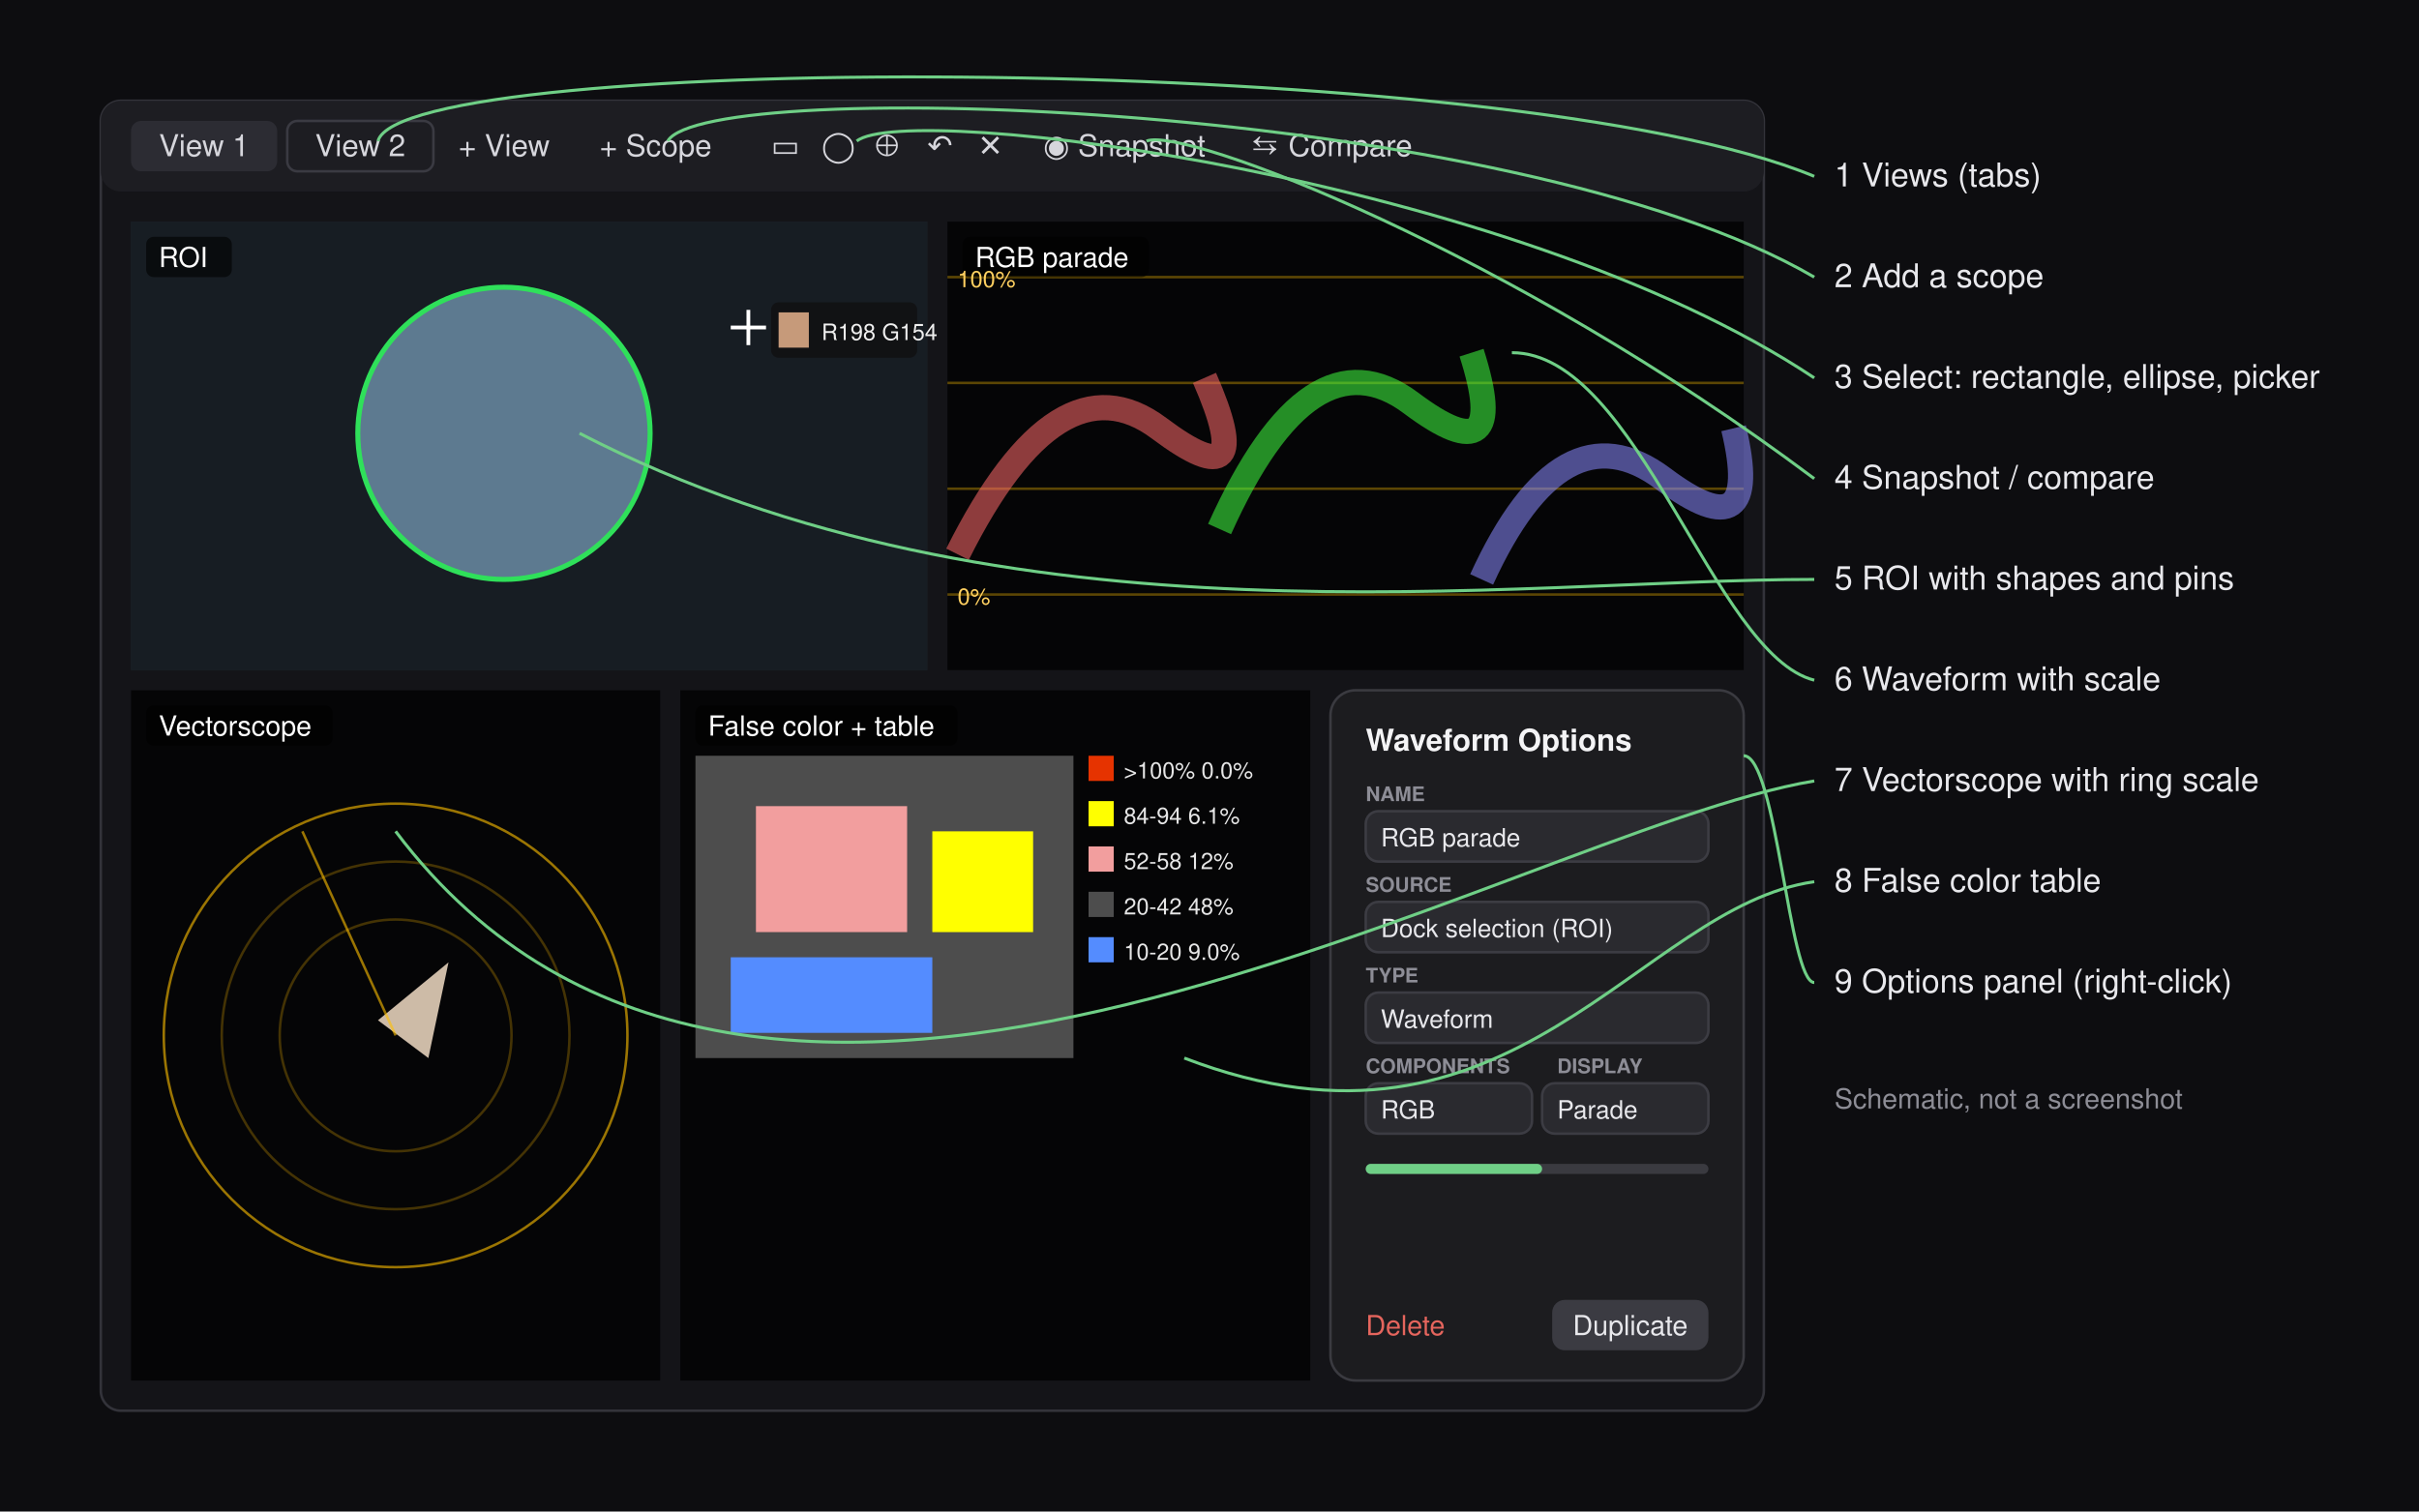
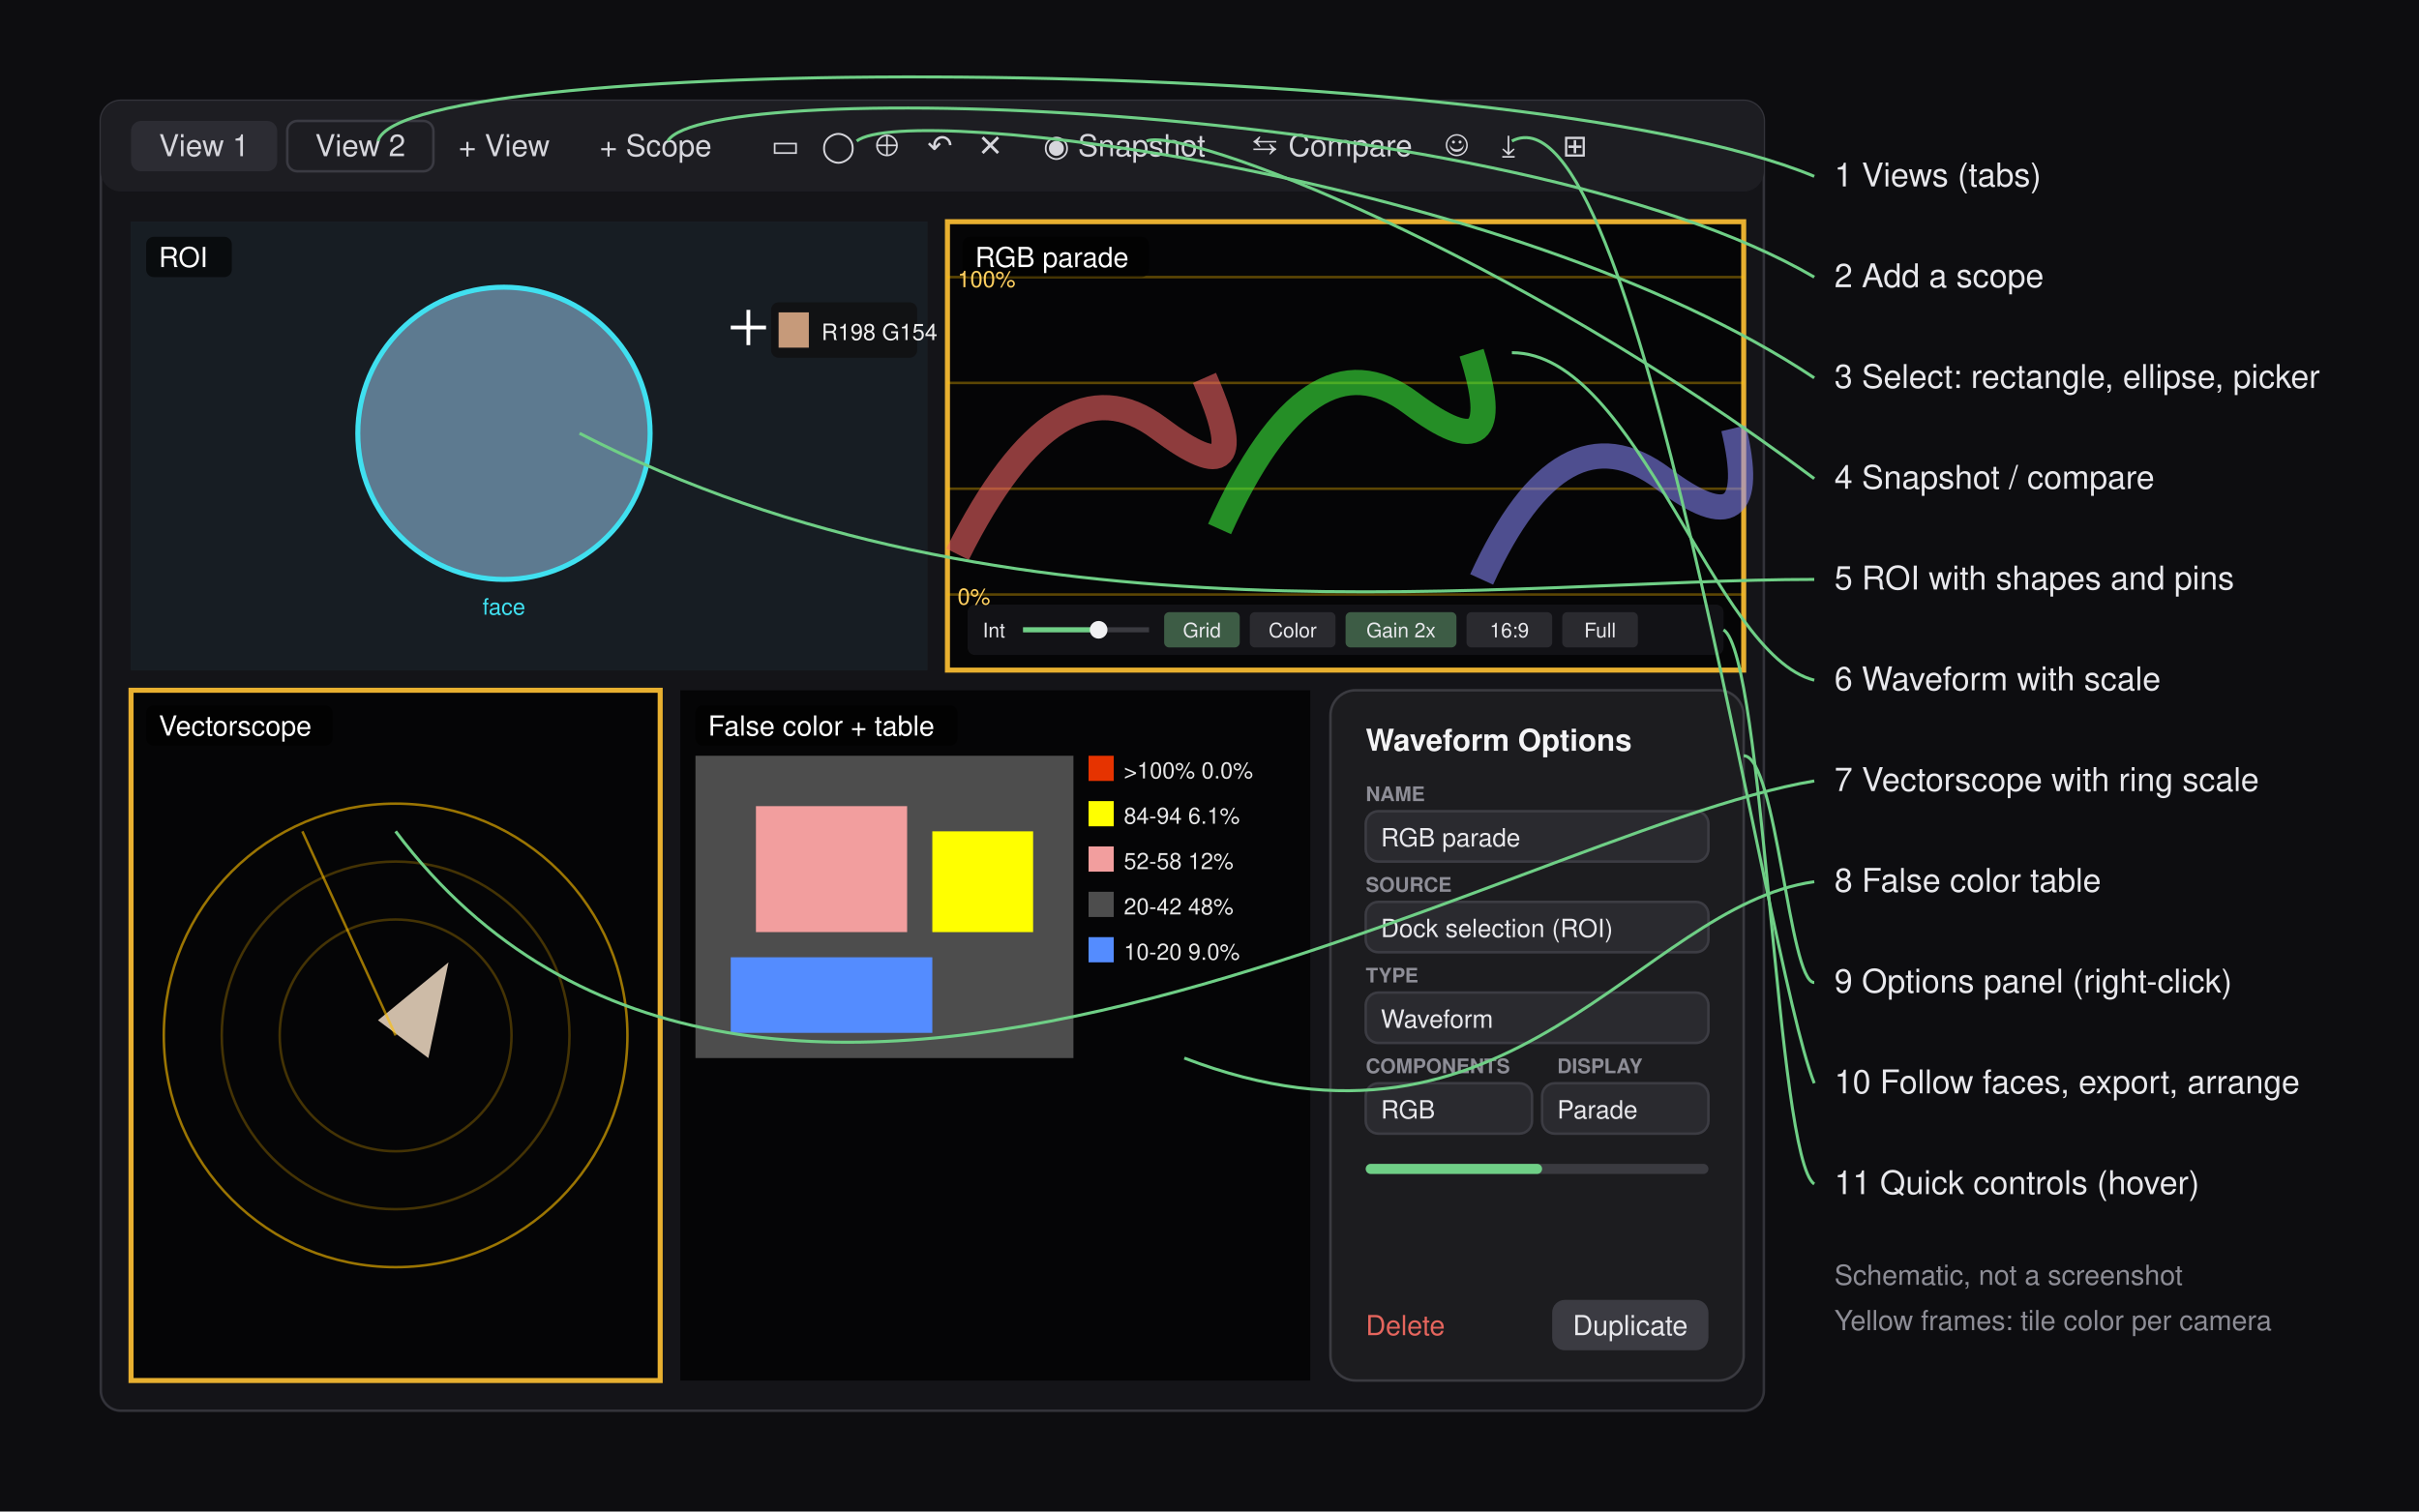
<svg xmlns="http://www.w3.org/2000/svg" viewBox="0 0 960 600" font-family="Segoe UI, Helvetica, Arial, sans-serif">
  <rect width="960" height="600" fill="#0d0d10" />
  <rect x="40" y="40" width="660" height="520" rx="8" fill="#141418" stroke="#33333a" />
  <rect x="40" y="40" width="660" height="36" rx="8" fill="#1d1d22" />
  <g font-size="12" fill="#d6d6dc">
    <rect x="52" y="48" width="58" height="20" rx="4" fill="#2c2c33" />
    <text x="81" y="62" text-anchor="middle">View 1</text>
    <rect x="114" y="48" width="58" height="20" rx="4" fill="none" stroke="#3a3a42" />
    <text x="143" y="62" text-anchor="middle">View 2</text>
    <text x="182" y="62">+ View</text>
    <text x="238" y="62">+ Scope</text>
    <text x="306" y="62">▭</text>
    <text x="326" y="62">◯</text>
    <text x="346" y="62">⊕</text>
    <text x="368" y="62">↶</text>
    <text x="388" y="62">✕</text>
    <text x="414" y="62">◉ Snapshot</text>
    <text x="496" y="62">⇆ Compare</text>
+     <text x="572" y="62">☺</text>
+     <text x="596" y="62">⤓</text>
+     <text x="620" y="62">⊞</text>
  </g>
  <rect x="52" y="88" width="316" height="178" fill="#2a3540" />
  <rect x="52" y="88" width="316" height="178" fill="#000" opacity="0.45" />
  <ellipse cx="200" cy="172" rx="58" ry="58" fill="#5d7a90" />
-   <ellipse cx="200" cy="172" rx="58" ry="58" fill="none" stroke="#2fe05a" stroke-width="2" />
+   <ellipse cx="200" cy="172" rx="58" ry="58" fill="none" stroke="#40e0f0" stroke-width="2" />
+   <text x="200" y="244" font-size="9" fill="#40e0f0" text-anchor="middle">face</text>
  <g stroke="#fff" stroke-width="1.5">
    <line x1="290" y1="130" x2="304" y2="130" />
    <line x1="297" y1="123" x2="297" y2="137" />
  </g>
  <rect x="306" y="120" width="58" height="22" rx="3" fill="#101012" opacity="0.85" />
  <rect x="309" y="124" width="12" height="14" fill="#c69a7a" />
  <text x="326" y="135" font-size="9" fill="#eee">R198 G154</text>
  <rect x="58" y="94" width="34" height="16" rx="3" fill="#000" opacity="0.6" />
  <text x="63" y="106" font-size="11" fill="#fff">ROI</text>
-   <rect x="376" y="88" width="316" height="178" fill="#050506" />
+   <rect x="376" y="88" width="316" height="178" fill="#050506" stroke="#e8b030" stroke-width="2" />
  <g stroke="#ffbf00" stroke-opacity="0.35">
    <line x1="376" y1="110" x2="692" y2="110" />
    <line x1="376" y1="152" x2="692" y2="152" />
    <line x1="376" y1="194" x2="692" y2="194" />
    <line x1="376" y1="236" x2="692" y2="236" />
  </g>
  <path d="M380 220 Q420 140 460 170 T478 150" stroke="#ff6a6a" stroke-width="10" fill="none" opacity="0.55" />
  <path d="M484 210 Q520 130 560 160 T584 140" stroke="#40ff40" stroke-width="10" fill="none" opacity="0.55" />
  <path d="M588 230 Q620 160 660 190 T688 170" stroke="#8a8aff" stroke-width="10" fill="none" opacity="0.55" />
  <rect x="382" y="94" width="74" height="16" rx="3" fill="#000" opacity="0.6" />
  <text x="387" y="106" font-size="11" fill="#fff">RGB parade</text>
  <text x="380" y="114" font-size="9" fill="#ffd060">100%</text>
+   <g font-size="8" fill="#e8e8ec">
+     <rect x="384" y="240" width="300" height="20" rx="3" fill="#141418" opacity="0.92" />
+     <text x="390" y="253">Int</text>
+     <rect x="406" y="249" width="50" height="2" fill="#3a3a40" />
+     <rect x="406" y="249" width="30" height="2" fill="#6fcf86" />
+     <circle cx="436" cy="250" r="3.5" fill="#f0f0f2" />
+     <rect x="462" y="243" width="30" height="14" rx="2" fill="#3d5c45" />
+     <text x="477" y="253" text-anchor="middle">Grid</text>
+     <rect x="496" y="243" width="34" height="14" rx="2" fill="#2a2a2f" />
+     <text x="513" y="253" text-anchor="middle">Color</text>
+     <rect x="534" y="243" width="44" height="14" rx="2" fill="#3d5c45" />
+     <text x="556" y="253" text-anchor="middle">Gain 2x</text>
+     <rect x="582" y="243" width="34" height="14" rx="2" fill="#2a2a2f" />
+     <text x="599" y="253" text-anchor="middle">16:9</text>
+     <rect x="620" y="243" width="30" height="14" rx="2" fill="#2a2a2f" />
+     <text x="635" y="253" text-anchor="middle">Full</text>
+   </g>
  <text x="380" y="240" font-size="9" fill="#ffd060">0%</text>
-   <rect x="52" y="274" width="210" height="274" fill="#050506" />
+   <rect x="52" y="274" width="210" height="274" fill="#050506" stroke="#e8b030" stroke-width="2" />
  <circle cx="157" cy="411" r="92" fill="none" stroke="#ffbf00" stroke-opacity="0.6" />
  <circle cx="157" cy="411" r="69" fill="none" stroke="#ffbf00" stroke-opacity="0.25" />
  <circle cx="157" cy="411" r="46" fill="none" stroke="#ffbf00" stroke-opacity="0.25" />
  <path d="M150 405 L178 382 L170 420 Z" fill="#ffe9d0" opacity="0.8" />
  <line x1="157" y1="411" x2="120" y2="330" stroke="#ffbf00" stroke-opacity="0.6" />
  <rect x="58" y="280" width="74" height="16" rx="3" fill="#000" opacity="0.6" />
  <text x="63" y="292" font-size="11" fill="#fff">Vectorscope</text>
  <rect x="270" y="274" width="250" height="274" fill="#050506" />
  <rect x="276" y="300" width="150" height="120" fill="#4d4d4d" />
  <rect x="300" y="320" width="60" height="50" fill="#f29e9e" />
  <rect x="370" y="330" width="40" height="40" fill="#ffff00" />
  <rect x="290" y="380" width="80" height="30" fill="#548cff" />
  <g font-size="9" fill="#e6e6e6">
    <rect x="432" y="300" width="10" height="10" fill="#e63300" />
    <text x="446" y="309">&gt;100%  0.0%</text>
    <rect x="432" y="318" width="10" height="10" fill="#ffff00" />
    <text x="446" y="327">84-94  6.1%</text>
    <rect x="432" y="336" width="10" height="10" fill="#f29e9e" />
    <text x="446" y="345">52-58  12%</text>
    <rect x="432" y="354" width="10" height="10" fill="#4d4d4d" />
    <text x="446" y="363">20-42  48%</text>
    <rect x="432" y="372" width="10" height="10" fill="#548cff" />
    <text x="446" y="381">10-20  9.0%</text>
  </g>
  <rect x="276" y="280" width="104" height="16" rx="3" fill="#000" opacity="0.6" />
  <text x="281" y="292" font-size="11" fill="#fff">False color + table</text>
  <rect x="528" y="274" width="164" height="274" rx="10" fill="#1c1c1f" stroke="#3a3a40" />
  <text x="542" y="298" font-size="12" font-weight="600" fill="#f4f4f6">Waveform Options</text>
  <g font-size="8" font-weight="600" fill="#8d8d96">
    <text x="542" y="318">NAME</text>
    <text x="542" y="354">SOURCE</text>
    <text x="542" y="390">TYPE</text>
    <text x="542" y="426">COMPONENTS</text>
    <text x="618" y="426">DISPLAY</text>
  </g>
  <g fill="#2a2a2f" stroke="#3c3c43">
    <rect x="542" y="322" width="136" height="20" rx="5" />
    <rect x="542" y="358" width="136" height="20" rx="5" />
    <rect x="542" y="394" width="136" height="20" rx="5" />
    <rect x="542" y="430" width="66" height="20" rx="5" />
    <rect x="612" y="430" width="66" height="20" rx="5" />
  </g>
  <g font-size="10" fill="#e8e8ec">
    <text x="548" y="336">RGB parade</text>
    <text x="548" y="372">Dock selection (ROI)</text>
    <text x="548" y="408">Waveform</text>
    <text x="548" y="444">RGB</text>
    <text x="618" y="444">Parade</text>
  </g>
  <rect x="542" y="462" width="136" height="4" rx="2" fill="#3a3a40" />
  <rect x="542" y="462" width="70" height="4" rx="2" fill="#6fcf86" />
  <text x="542" y="530" font-size="11" fill="#e5655d">Delete</text>
  <rect x="616" y="516" width="62" height="20" rx="5" fill="#3b3b42" />
  <text x="647" y="530" font-size="11" fill="#e8e8ec" text-anchor="middle">Duplicate</text>
  <g font-size="13" fill="#e8e8ec">
    <g stroke="#6fcf86" stroke-width="1.2" fill="none">
      <path d="M150 56 C160 20 600 20 720 70" />
      <path d="M265 56 C280 30 600 40 720 110" />
      <path d="M340 56 C360 40 600 70 720 150" />
      <path d="M455 56 C470 50 600 100 720 190" />
      <path d="M230 172 C400 260 600 230 720 230" />
      <path d="M600 140 C650 140 680 260 720 270" />
      <path d="M157 330 C300 520 600 330 720 310" />
      <path d="M470 420 C600 470 650 360 720 350" />
      <path d="M692 300 C705 300 710 390 720 390" />
+       <path d="M600 56 C650 30 700 380 720 430" />
+       <path d="M684 250 C700 260 705 460 720 470" />
    </g>
    <text x="728" y="74">1  Views (tabs)</text>
    <text x="728" y="114">2  Add a scope</text>
    <text x="728" y="154">3  Select: rectangle, ellipse, picker</text>
    <text x="728" y="194">4  Snapshot / compare</text>
    <text x="728" y="234">5  ROI with shapes and pins</text>
    <text x="728" y="274">6  Waveform with scale</text>
    <text x="728" y="314">7  Vectorscope with ring scale</text>
    <text x="728" y="354">8  False color table</text>
    <text x="728" y="394">9  Options panel (right-click)</text>
+     <text x="728" y="434">10 Follow faces, export, arrange</text>
+     <text x="728" y="474">11 Quick controls (hover)</text>
  </g>
-   <text x="728" y="440" font-size="11" fill="#8d8d96">Schematic, not a screenshot</text>
+   <text x="728" y="510" font-size="11" fill="#8d8d96">Schematic, not a screenshot</text>
+   <text x="728" y="528" font-size="11" fill="#8d8d96">Yellow frames: tile color per camera</text>
</svg>
